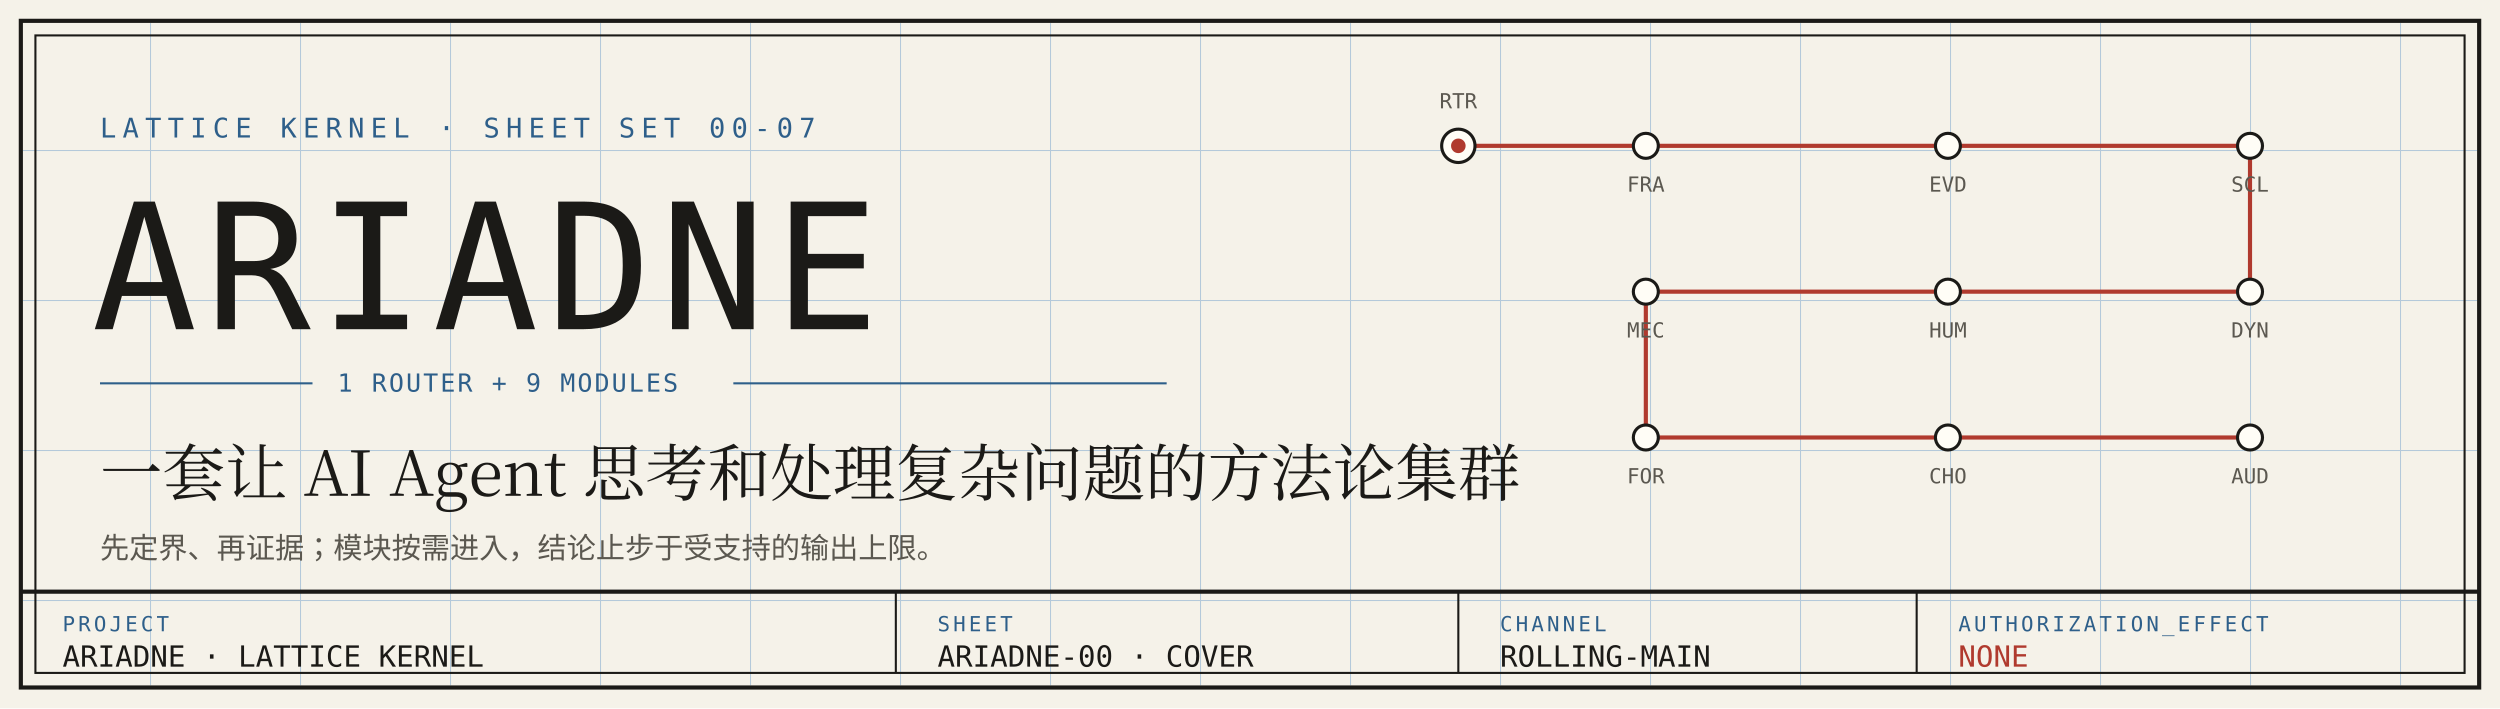
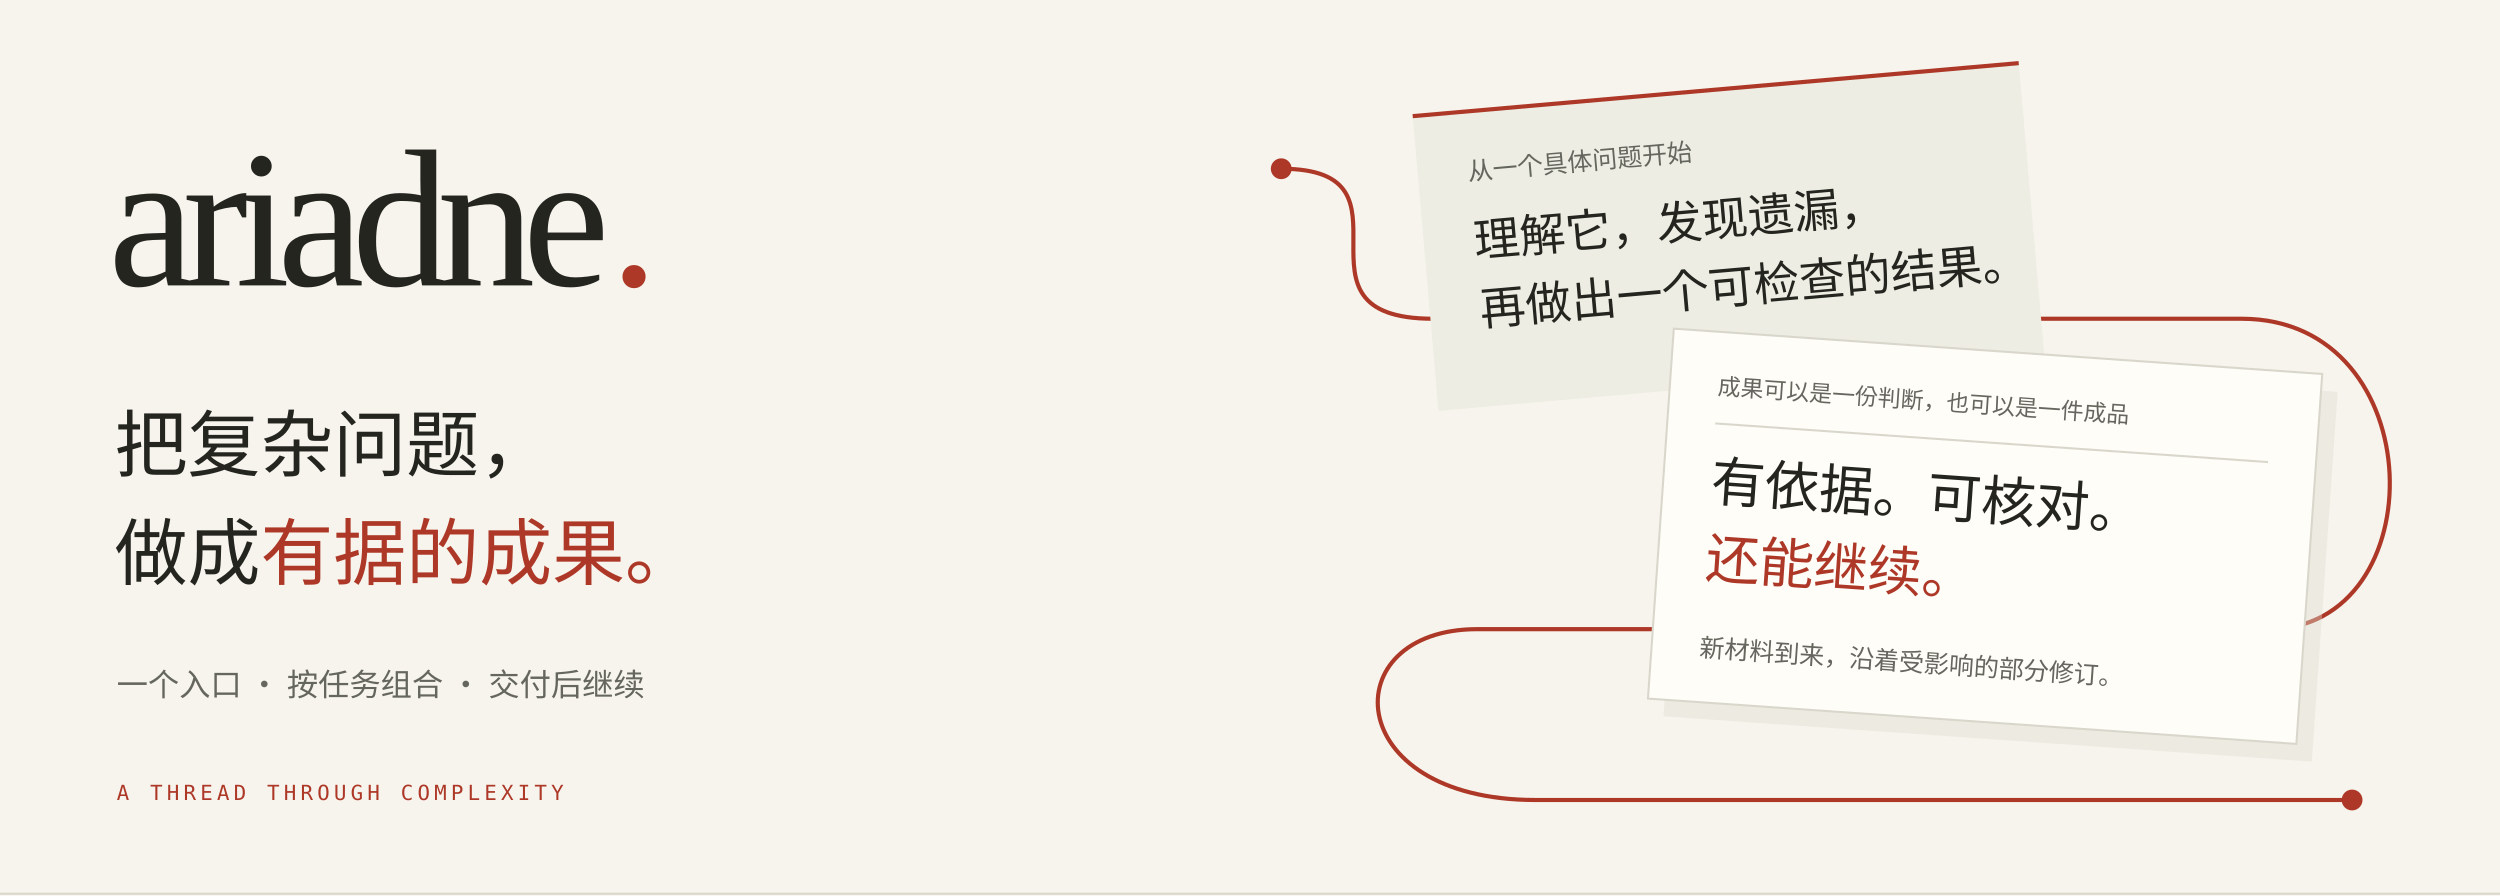
- <svg xmlns="http://www.w3.org/2000/svg" viewBox="0 0 1200 340" role="img" aria-labelledby="rh-title">
-   <defs>
-     <pattern id="rh-grid" width="72" height="72" patternUnits="userSpaceOnUse">
-       <path d="M72 0H0V72" fill="none" stroke="#B4C9DA" stroke-width="1" />
-     </pattern>
-   </defs>
-   <rect width="1200" height="340" fill="#F5F2E9" />
-   <rect x="11" y="11" width="1178" height="318" fill="url(#rh-grid)" />
-   <rect x="10" y="10" width="1180" height="320" fill="none" stroke="#1B1A17" stroke-width="2" />
-   <rect x="17" y="17" width="1166" height="306" fill="none" stroke="#1B1A17" stroke-width="1" />
-   <g font-family="ui-monospace, 'Cascadia Mono', Consolas, Menlo, monospace">
-     <text x="48" y="66" font-size="13" letter-spacing="3" fill="#2E5F8A">LATTICE KERNEL · SHEET SET 00-07</text>
-     <text x="44" y="158" font-size="84" font-weight="500" letter-spacing="4" fill="#1B1A17">ARIADNE</text>
-     <line x1="48" y1="184" x2="150" y2="184" stroke="#2E5F8A" stroke-width="1" />
-     <text x="162" y="188" font-size="12" letter-spacing="1" fill="#2E5F8A">1 ROUTER + 9 MODULES</text>
-     <line x1="352" y1="184" x2="560" y2="184" stroke="#2E5F8A" stroke-width="1" />
+ <svg xmlns="http://www.w3.org/2000/svg" viewBox="0 0 1200 430" role="img" aria-labelledby="hero-title hero-desc">
+   <rect width="1200" height="430" fill="#f7f4ed" />
+   <path d="M0 429H1200" stroke="#d9d7cc" />
+   <g font-family="Georgia, 'Times New Roman', serif" font-size="94" fill="#24251f">
+     <text x="52" y="137" letter-spacing="-6">ariadne<tspan fill="#ad3827">.</tspan>
+     </text>
  </g>
-   <text x="48" y="238" font-family="'STFangsong', 'FangSong', 'FangSong_GB2312', 'Noto Serif CJK SC', 'Songti SC', SimSun, serif" font-size="30" fill="#1B1A17">一套让 AI Agent 思考和处理复杂问题的方法论集群</text>
-   <text x="48" y="268" font-family="system-ui, 'Segoe UI', 'PingFang SC', 'Microsoft YaHei', sans-serif" font-size="14" fill="#5B5850">先定界、再证据；模块按需进入，结论止步于受支持的输出上限。</text>
-   <g>
-     <polyline points="700,70 1080,70 1080,140 790,140 790,210 1080,210" fill="none" stroke="#B03A2E" stroke-width="2" />
-     <g fill="#FFFDF6" stroke="#1B1A17" stroke-width="1.5">
-       <circle cx="700" cy="70" r="8" />
-       <circle cx="790" cy="70" r="6" />
-       <circle cx="935" cy="70" r="6" />
-       <circle cx="1080" cy="70" r="6" />
-       <circle cx="790" cy="140" r="6" />
-       <circle cx="935" cy="140" r="6" />
-       <circle cx="1080" cy="140" r="6" />
-       <circle cx="790" cy="210" r="6" />
-       <circle cx="935" cy="210" r="6" />
-       <circle cx="1080" cy="210" r="6" />
-     </g>
-     <circle cx="700" cy="70" r="3.5" fill="#B03A2E" />
-     <g font-family="ui-monospace, 'Cascadia Mono', Consolas, Menlo, monospace" font-size="10" fill="#5B5850" text-anchor="middle">
-       <text x="700" y="52">RTR</text>
-       <text x="790" y="92">FRA</text>
-       <text x="935" y="92">EVD</text>
-       <text x="1080" y="92">SCL</text>
-       <text x="790" y="162">MEC</text>
-       <text x="935" y="162">HUM</text>
-       <text x="1080" y="162">DYN</text>
-       <text x="790" y="232">FOR</text>
-       <text x="935" y="232">CHO</text>
-       <text x="1080" y="232">AUD</text>
+   <g font-family="system-ui, 'PingFang SC', 'Microsoft YaHei', 'Noto Sans CJK SC', sans-serif" fill="#24251f">
+     <text x="55" y="226" font-size="35" font-weight="500">把复杂问题，</text>
+     <text x="55" y="278" font-size="35" font-weight="500">做成<tspan fill="#ad3827">有据的成果。</tspan>
+     </text>
+     <text x="56" y="334" font-size="15" fill="#65675e">一个入口 · 按任务组合 · 交付后继续</text>
+   </g>
+   <text x="56" y="384" font-family="ui-monospace, Consolas, monospace" font-size="10" letter-spacing="2" fill="#ad3827">A THREAD THROUGH COMPLEXITY</text>
+   <path d="M615 81C686 81 612 153 688 153H1076C1168 153 1169 302 1089 302H709C640 302 643 384 737 384H1129" fill="none" stroke="#ad3827" stroke-width="2" />
+   <circle cx="615" cy="81" r="5" fill="#ad3827" />
+   <circle cx="1129" cy="384" r="5" fill="#ad3827" />
+   <g transform="rotate(-5 827 117)">
+     <rect x="684" y="43" width="292" height="142" fill="#edede3" />
+     <path d="M684 43H976" stroke="#ad3827" stroke-width="2" />
+     <g font-family="system-ui, 'PingFang SC', 'Microsoft YaHei', sans-serif">
+       <text x="708" y="76" font-size="12" fill="#65675e">从一个具体问题开始</text>
+       <text x="708" y="113" font-size="22" fill="#24251f">理解它，发现遗漏，</text>
+       <text x="708" y="146" font-size="22" fill="#24251f">再做出一个可检查的结果。</text>
    </g>
  </g>
-   <line x1="10" y1="284" x2="1190" y2="284" stroke="#1B1A17" stroke-width="2" />
-   <line x1="430" y1="284" x2="430" y2="323" stroke="#1B1A17" stroke-width="1" />
-   <line x1="700" y1="284" x2="700" y2="323" stroke="#1B1A17" stroke-width="1" />
-   <line x1="920" y1="284" x2="920" y2="323" stroke="#1B1A17" stroke-width="1" />
-   <g font-family="ui-monospace, 'Cascadia Mono', Consolas, Menlo, monospace">
-     <g font-size="10" letter-spacing="1.5" fill="#2E5F8A">
-       <text x="30" y="303">PROJECT</text>
-       <text x="450" y="303">SHEET</text>
-       <text x="720" y="303">CHANNEL</text>
-       <text x="940" y="303">AUTHORIZATION_EFFECT</text>
-     </g>
-     <g font-size="14" fill="#1B1A17">
-       <text x="30" y="320">ARIADNE · LATTICE KERNEL</text>
-       <text x="450" y="320">ARIADNE-00 · COVER</text>
-       <text x="720" y="320">ROLLING-MAIN</text>
-       <text x="940" y="320" fill="#B03A2E">NONE</text>
+   <g transform="rotate(4 947 255)">
+     <rect x="797" y="168" width="312" height="178" fill="#deded0" opacity=".4" transform="translate(8 8)" />
+     <rect x="797" y="168" width="312" height="178" fill="#fffdf8" stroke="#d9d7cc" />
+     <g font-family="system-ui, 'PingFang SC', 'Microsoft YaHei', sans-serif">
+       <text x="820" y="198" font-size="11" fill="#65675e">成果可以是一份判断，也可以是一件成品</text>
+       <path d="M820 212H1086" stroke="#d9d7cc" />
+       <text x="820" y="249" font-size="26" fill="#24251f">有依据。可核对。</text>
+       <text x="820" y="286" font-size="26" fill="#ad3827">还能继续。</text>
+       <text x="820" y="324" font-size="12" fill="#65675e">新材料到来，沿着受影响的部分修订。</text>
    </g>
  </g>
</svg>
